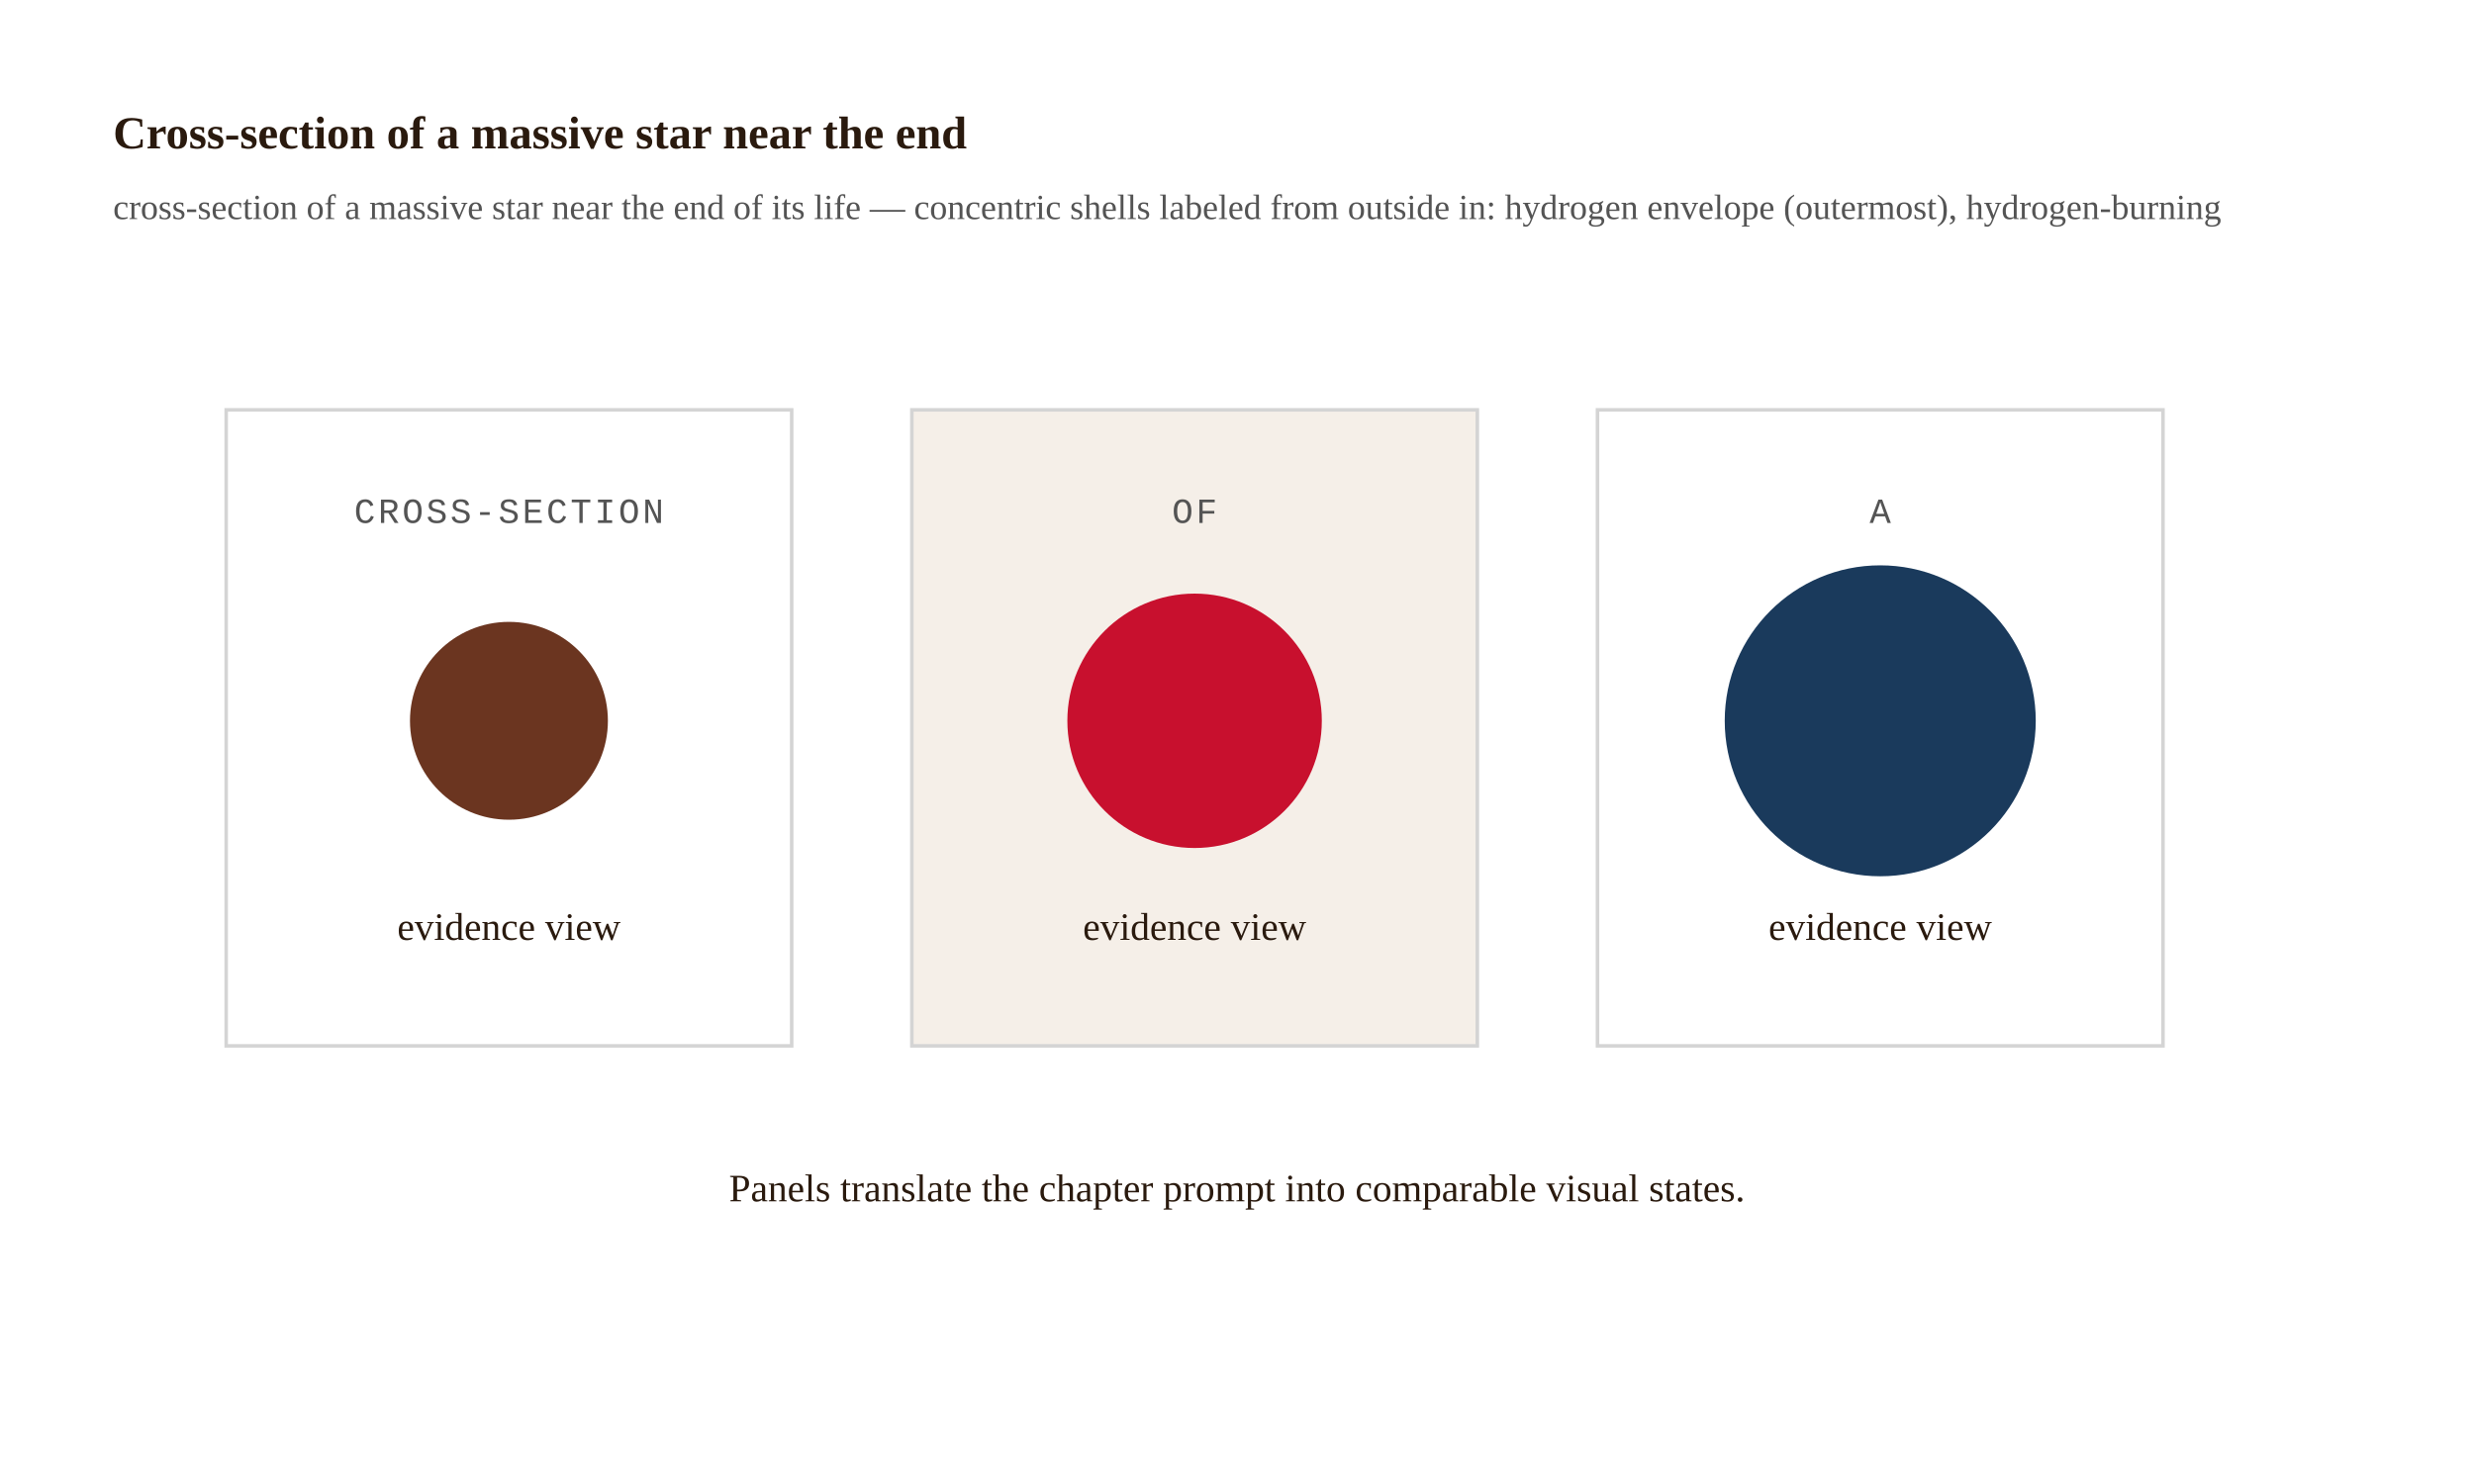
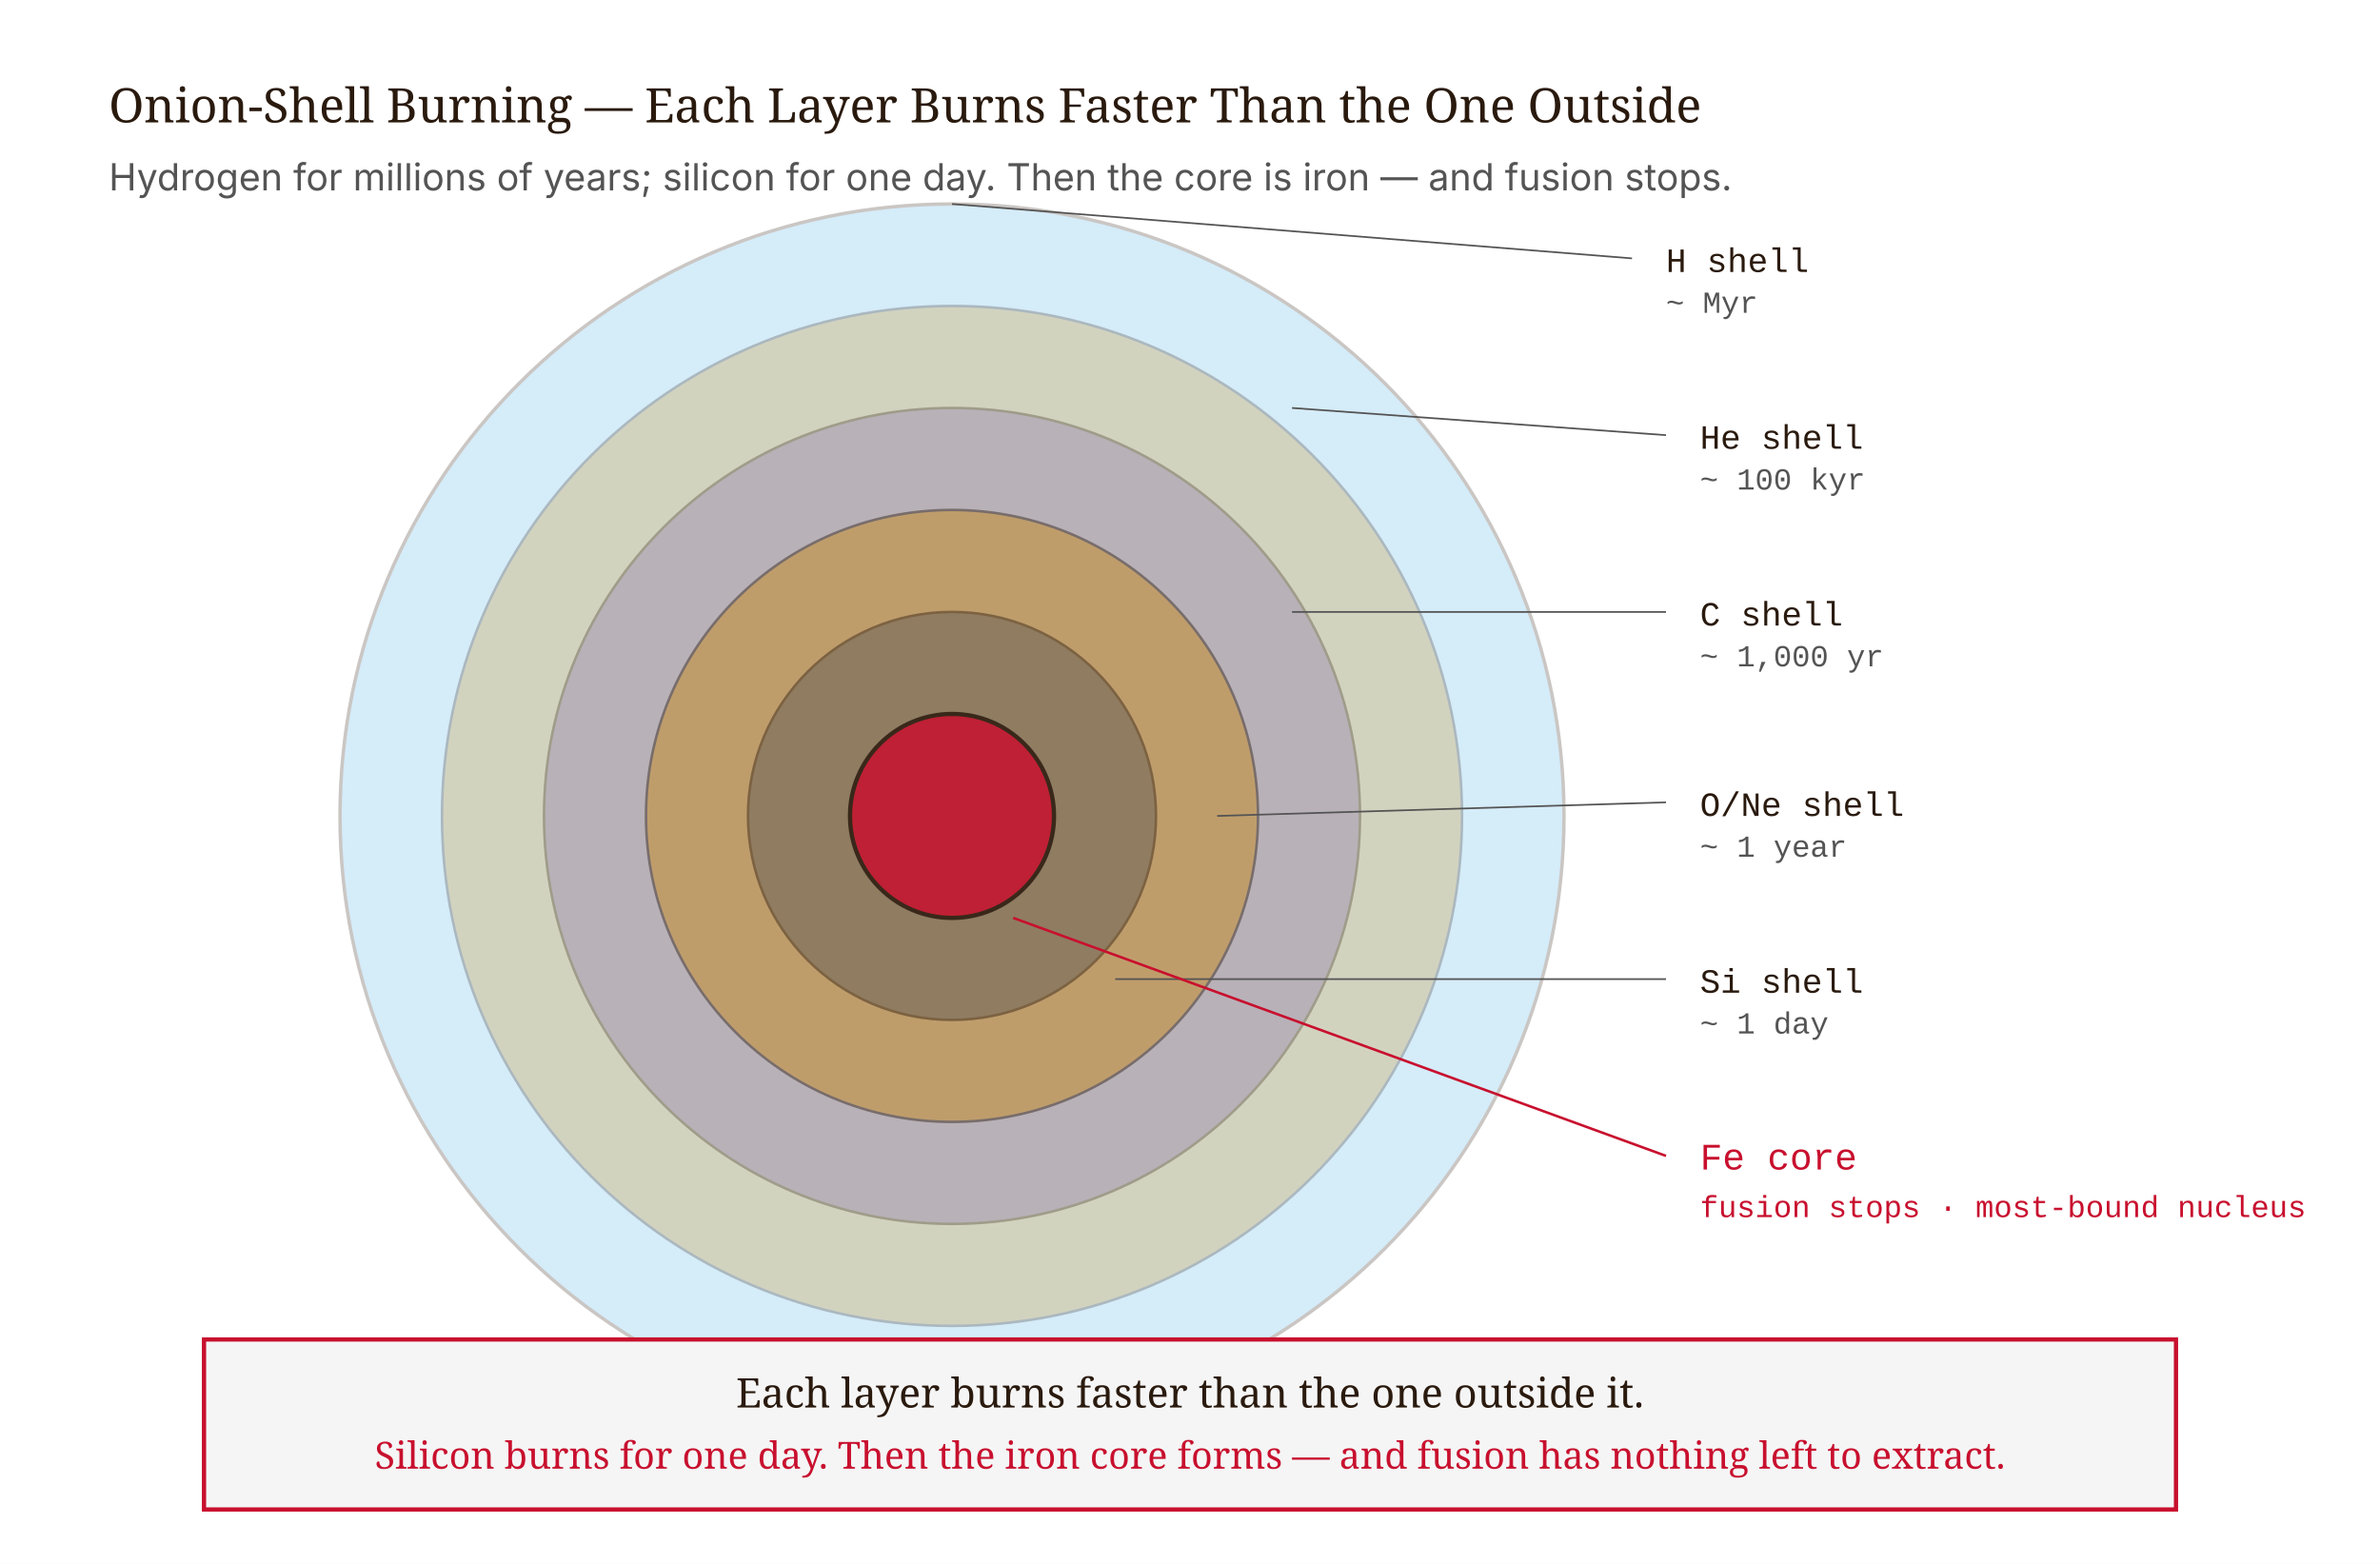
- <svg xmlns="http://www.w3.org/2000/svg" viewBox="0 0 700 420" role="img" aria-labelledby="title desc">
-   <defs>
-     <marker id="arrow" markerWidth="8" markerHeight="6" refX="7" refY="3" orient="auto">
-       <polygon points="0 0, 8 3, 0 6" fill="#2a1a0e" />
-     </marker>
-   </defs>
-   <rect x="0" y="0" width="700" height="420" fill="#FFFFFF" />
-   <text x="32" y="42" font-family="'EB Garamond', Georgia, 'Times New Roman', serif" font-size="13" font-weight="bold" fill="#2a1a0e">Cross-section of a massive star near the end</text>
-   <text x="32" y="62" font-family="'EB Garamond', Georgia, 'Times New Roman', serif" font-size="10" fill="#545454">cross-section of a massive star near the end of its life — concentric shells labeled from outside in: hydrogen envelope (outermost), hydrogen-burning </text>
-   <rect x="64" y="116" width="160" height="180" fill="#FFFFFF" stroke="#D4D4D4" stroke-width="1" />
-   <text x="144" y="148" text-anchor="middle" font-family="'IBM Plex Mono', 'Courier New', monospace" font-size="10" letter-spacing="0.08em" fill="#545454">CROSS-SECTION</text>
-   <circle cx="144" cy="204" r="28" fill="#6B3520" />
-   <text x="144" y="266" text-anchor="middle" font-family="'EB Garamond', Georgia, 'Times New Roman', serif" font-size="11" fill="#2a1a0e">evidence view</text>
-   <rect x="258" y="116" width="160" height="180" fill="#F5EFE8" stroke="#D4D4D4" stroke-width="1" />
-   <text x="338" y="148" text-anchor="middle" font-family="'IBM Plex Mono', 'Courier New', monospace" font-size="10" letter-spacing="0.08em" fill="#545454">OF</text>
-   <circle cx="338" cy="204" r="36" fill="#C8102E" />
-   <text x="338" y="266" text-anchor="middle" font-family="'EB Garamond', Georgia, 'Times New Roman', serif" font-size="11" fill="#2a1a0e">evidence view</text>
-   <rect x="452" y="116" width="160" height="180" fill="#FFFFFF" stroke="#D4D4D4" stroke-width="1" />
-   <text x="532" y="148" text-anchor="middle" font-family="'IBM Plex Mono', 'Courier New', monospace" font-size="10" letter-spacing="0.08em" fill="#545454">A</text>
-   <circle cx="532" cy="204" r="44" fill="#1A3A5C" />
-   <text x="532" y="266" text-anchor="middle" font-family="'EB Garamond', Georgia, 'Times New Roman', serif" font-size="11" fill="#2a1a0e">evidence view</text>
-   <text x="350" y="340" text-anchor="middle" font-family="'EB Garamond', Georgia, 'Times New Roman', serif" font-size="11" fill="#2a1a0e">Panels translate the chapter prompt into comparable visual states.</text>
+ <svg xmlns="http://www.w3.org/2000/svg" viewBox="0 0 700 460" role="img" aria-labelledby="fig-title">
+   <rect x="0" y="0" width="700" height="460" fill="#FFFFFF" />
+   <text x="32" y="36" font-family="'EB Garamond', 'Garamond', Georgia, serif" font-size="14" fill="#2a1a0e">Onion-Shell Burning — Each Layer Burns Faster Than the One Outside</text>
+   <text x="32" y="56" font-family="'Inter', -apple-system, 'Helvetica Neue', sans-serif" font-size="11" fill="#545454">Hydrogen for millions of years; silicon for one day. Then the core is iron — and fusion stops.</text>
+   <circle cx="280" cy="240" r="180" fill="#56B4E9" opacity="0.25" stroke="#2a1a0e" stroke-width="1" />
+   <circle cx="280" cy="240" r="150" fill="#C8860E" opacity="0.25" stroke="#2a1a0e" stroke-width="0.75" />
+   <circle cx="280" cy="240" r="120" fill="#7B61A8" opacity="0.30" stroke="#2a1a0e" stroke-width="0.75" />
+   <circle cx="280" cy="240" r="90" fill="#C8860E" opacity="0.45" stroke="#2a1a0e" stroke-width="0.75" />
+   <circle cx="280" cy="240" r="60" fill="#545454" opacity="0.45" stroke="#2a1a0e" stroke-width="0.75" />
+   <circle cx="280" cy="240" r="30" fill="#C8102E" opacity="0.85" stroke="#2a1a0e" stroke-width="1.25" />
+   <line x1="280" y1="60" x2="480" y2="76" stroke="#545454" stroke-width="0.5" />
+   <text x="490" y="80" font-family="'JetBrains Mono', 'Fira Code', 'Courier New', monospace" font-size="10" fill="#2a1a0e">H shell</text>
+   <text x="490" y="92" font-family="'JetBrains Mono', 'Fira Code', 'Courier New', monospace" font-size="9" fill="#545454">~ Myr</text>
+   <line x1="380" y1="120" x2="490" y2="128" stroke="#545454" stroke-width="0.5" />
+   <text x="500" y="132" font-family="'JetBrains Mono', 'Fira Code', 'Courier New', monospace" font-size="10" fill="#2a1a0e">He shell</text>
+   <text x="500" y="144" font-family="'JetBrains Mono', 'Fira Code', 'Courier New', monospace" font-size="9" fill="#545454">~ 100 kyr</text>
+   <line x1="380" y1="180" x2="490" y2="180" stroke="#545454" stroke-width="0.5" />
+   <text x="500" y="184" font-family="'JetBrains Mono', 'Fira Code', 'Courier New', monospace" font-size="10" fill="#2a1a0e">C shell</text>
+   <text x="500" y="196" font-family="'JetBrains Mono', 'Fira Code', 'Courier New', monospace" font-size="9" fill="#545454">~ 1,000 yr</text>
+   <line x1="358" y1="240" x2="490" y2="236" stroke="#545454" stroke-width="0.5" />
+   <text x="500" y="240" font-family="'JetBrains Mono', 'Fira Code', 'Courier New', monospace" font-size="10" fill="#2a1a0e">O/Ne shell</text>
+   <text x="500" y="252" font-family="'JetBrains Mono', 'Fira Code', 'Courier New', monospace" font-size="9" fill="#545454">~ 1 year</text>
+   <line x1="328" y1="288" x2="490" y2="288" stroke="#545454" stroke-width="0.5" />
+   <text x="500" y="292" font-family="'JetBrains Mono', 'Fira Code', 'Courier New', monospace" font-size="10" fill="#2a1a0e">Si shell</text>
+   <text x="500" y="304" font-family="'JetBrains Mono', 'Fira Code', 'Courier New', monospace" font-size="9" fill="#545454">~ 1 day</text>
+   <line x1="298" y1="270" x2="490" y2="340" stroke="#C8102E" stroke-width="0.75" />
+   <text x="500" y="344" font-family="'JetBrains Mono', 'Fira Code', 'Courier New', monospace" font-size="11" fill="#C8102E">Fe core</text>
+   <text x="500" y="358" font-family="'JetBrains Mono', 'Fira Code', 'Courier New', monospace" font-size="9" fill="#C8102E">fusion stops · most-bound nucleus</text>
+   <rect x="60" y="394" width="580" height="50" fill="#F5F5F5" stroke="#C8102E" stroke-width="1.25" />
+   <text x="350" y="414" text-anchor="middle" font-family="'EB Garamond', 'Garamond', Georgia, serif" font-size="12" fill="#2a1a0e">Each layer burns faster than the one outside it.</text>
+   <text x="350" y="432" text-anchor="middle" font-family="'EB Garamond', 'Garamond', Georgia, serif" font-size="11" fill="#C8102E">Silicon burns for one day. Then the iron core forms — and fusion has nothing left to extract.</text>
</svg>
